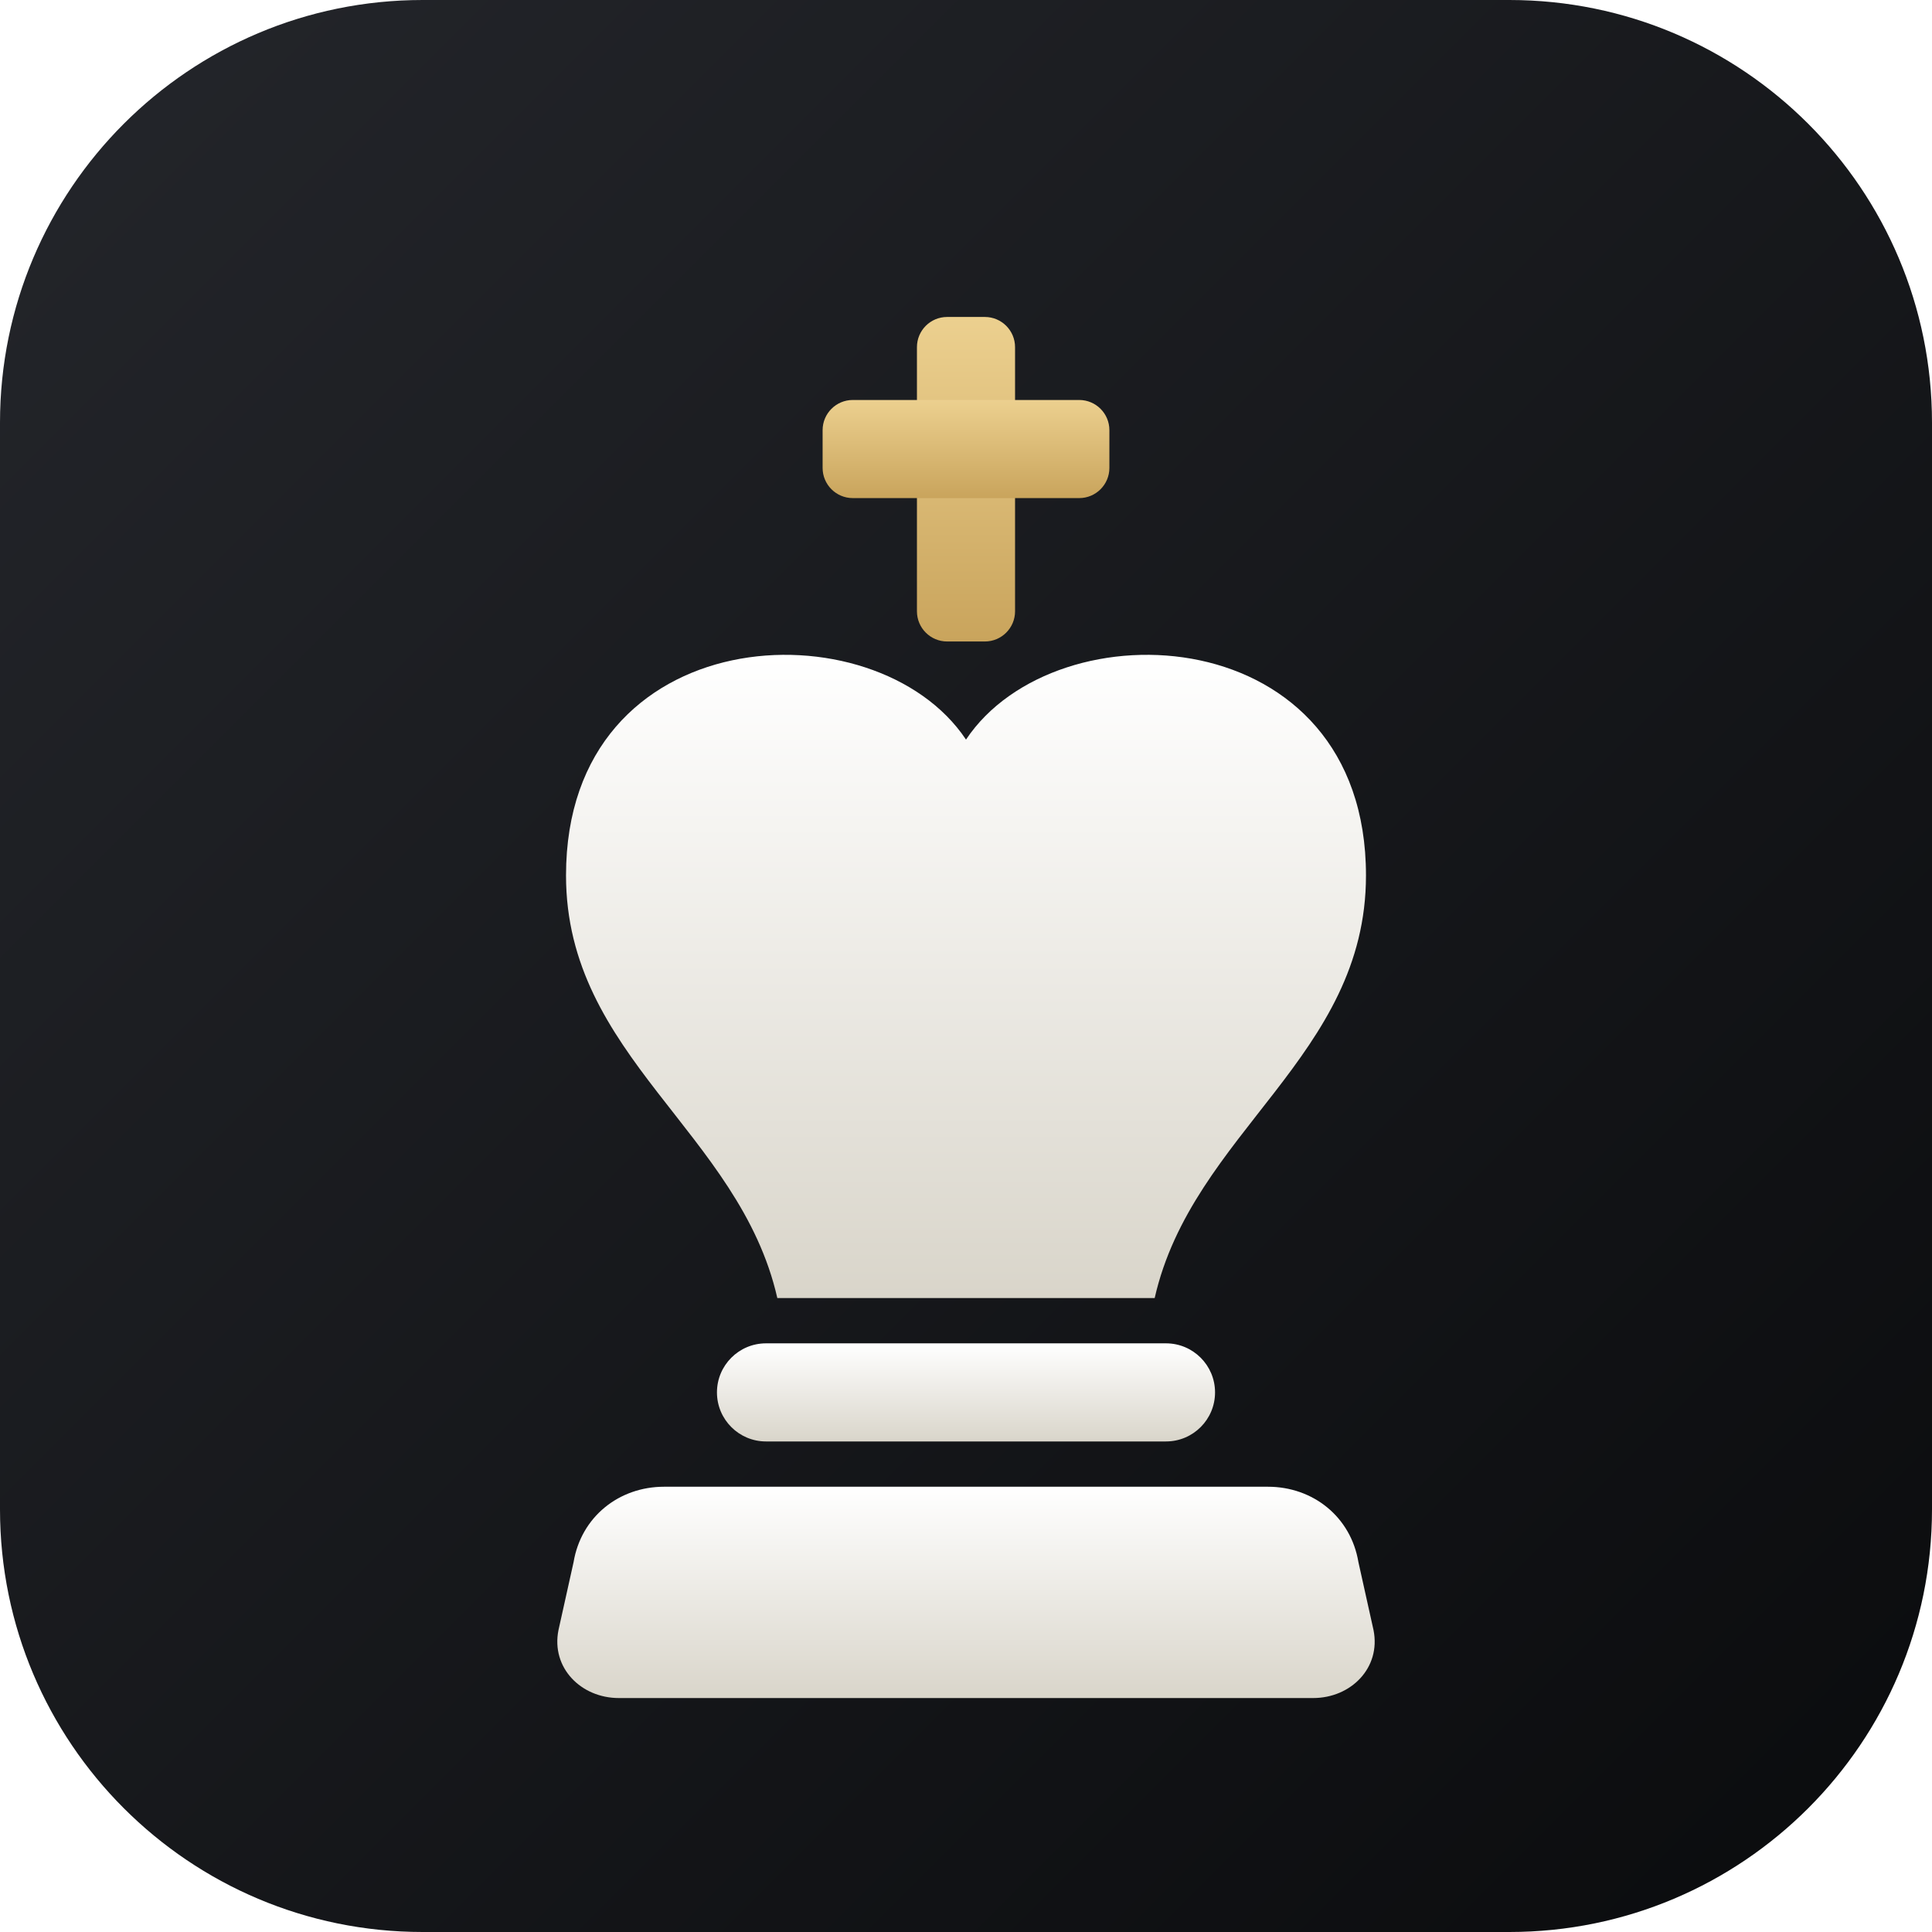
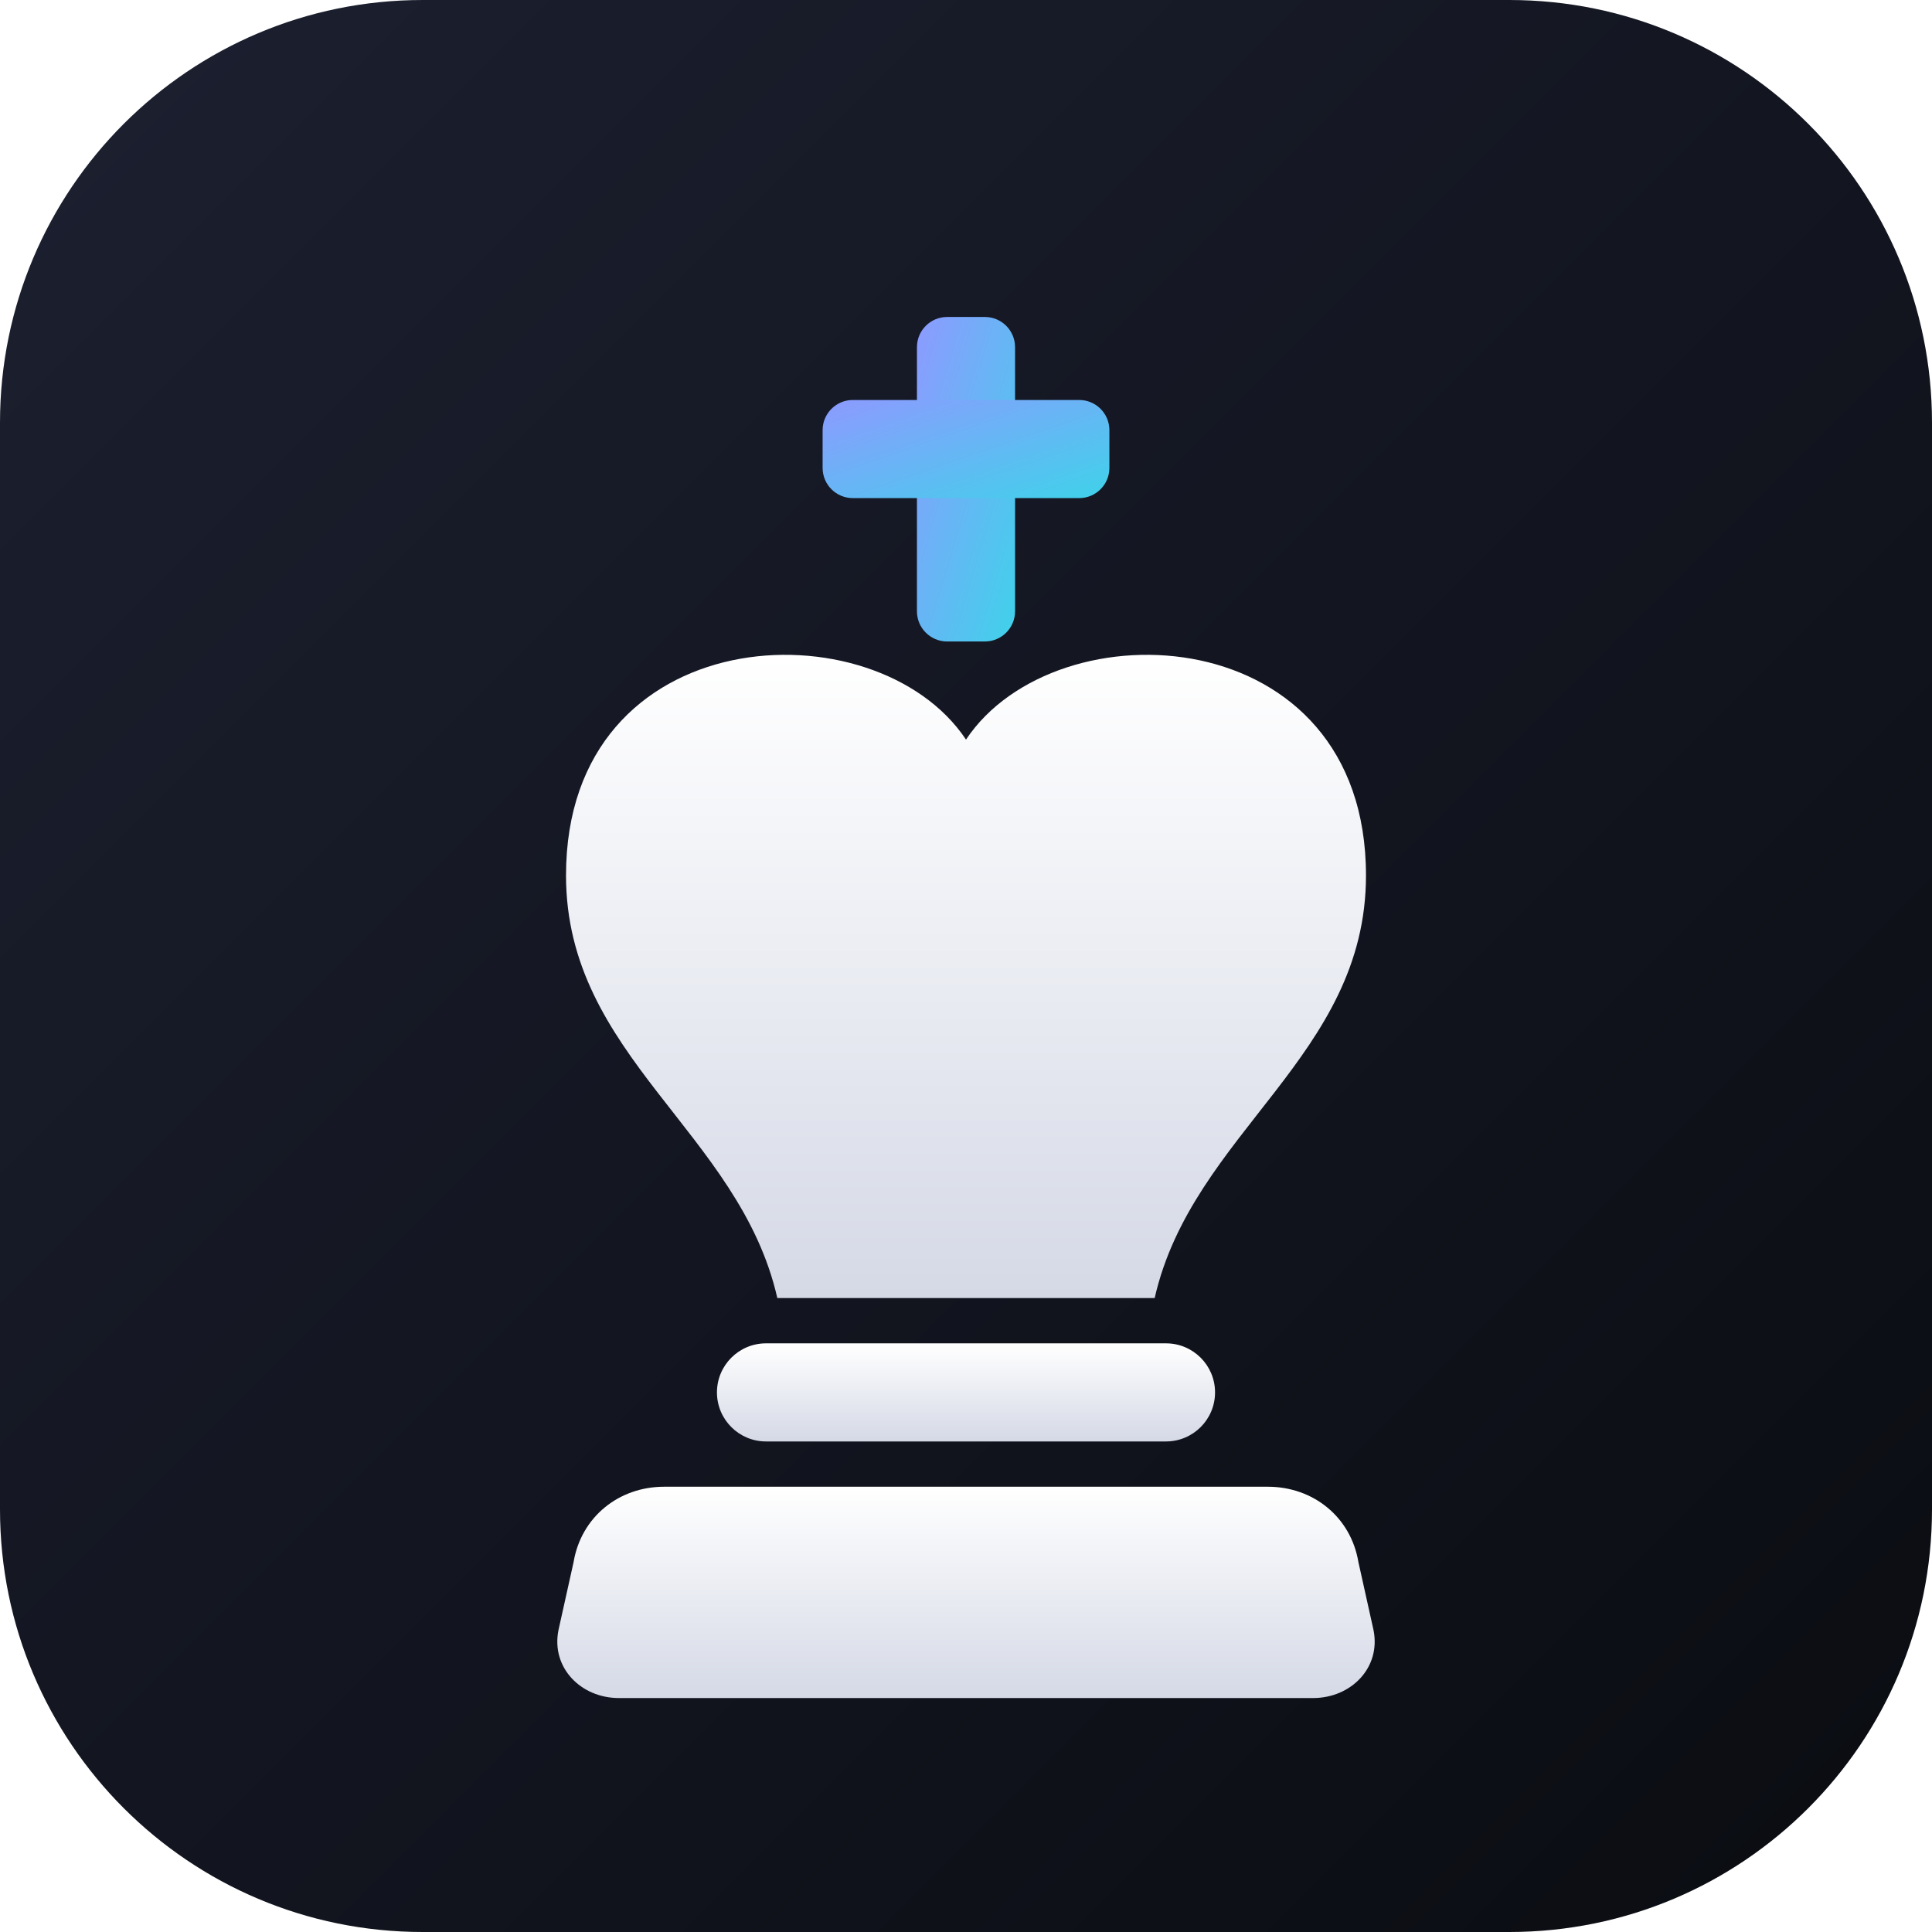
<svg xmlns="http://www.w3.org/2000/svg" viewBox="0 0 512 512">
  <defs>
    <linearGradient id="bg" x1="0" y1="0" x2="1" y2="1">
-       <stop offset="0" stop-color="#24262b" />
-       <stop offset="1" stop-color="#0a0b0d" />
+       <stop offset="0" stop-color="#1c2030" />
+       <stop offset="1" stop-color="#0a0c11" />
    </linearGradient>
    <linearGradient id="ivory" x1="0" y1="0" x2="0" y2="1">
      <stop offset="0" stop-color="#ffffff" />
-       <stop offset="1" stop-color="#d9d5ca" />
+       <stop offset="1" stop-color="#d5d9e6" />
    </linearGradient>
-     <linearGradient id="gold" x1="0" y1="0" x2="0" y2="1">
-       <stop offset="0" stop-color="#ecd08f" />
-       <stop offset="1" stop-color="#c9a45c" />
+     <linearGradient id="iris" x1="0" y1="0" x2="1" y2="1">
+       <stop offset="0" stop-color="#8d9aff" />
+       <stop offset="1" stop-color="#3fd2ea" />
    </linearGradient>
  </defs>
  <rect width="512" height="512" rx="112" fill="url(#bg)" />
-   <g fill="url(#gold)">
+   <g fill="url(#iris)">
    <rect x="243" y="84" width="26" height="86" rx="8" />
    <rect x="218" y="106" width="76" height="26" rx="8" />
  </g>
  <g fill="url(#ivory)">
    <path d="M256 196 C232 160 150 164 150 232 C150 280 196 300 206 344 L306 344 C316 300 362 280 362 232 C362 164 280 160 256 196 Z" />
    <rect x="190" y="356" width="132" height="26" rx="13" />
    <path d="M176 394 L336 394 C348 394 358 402 360 414 L364 432 C366 442 358 450 348 450 L164 450 C154 450 146 442 148 432 L152 414 C154 402 164 394 176 394 Z" />
  </g>
</svg>
